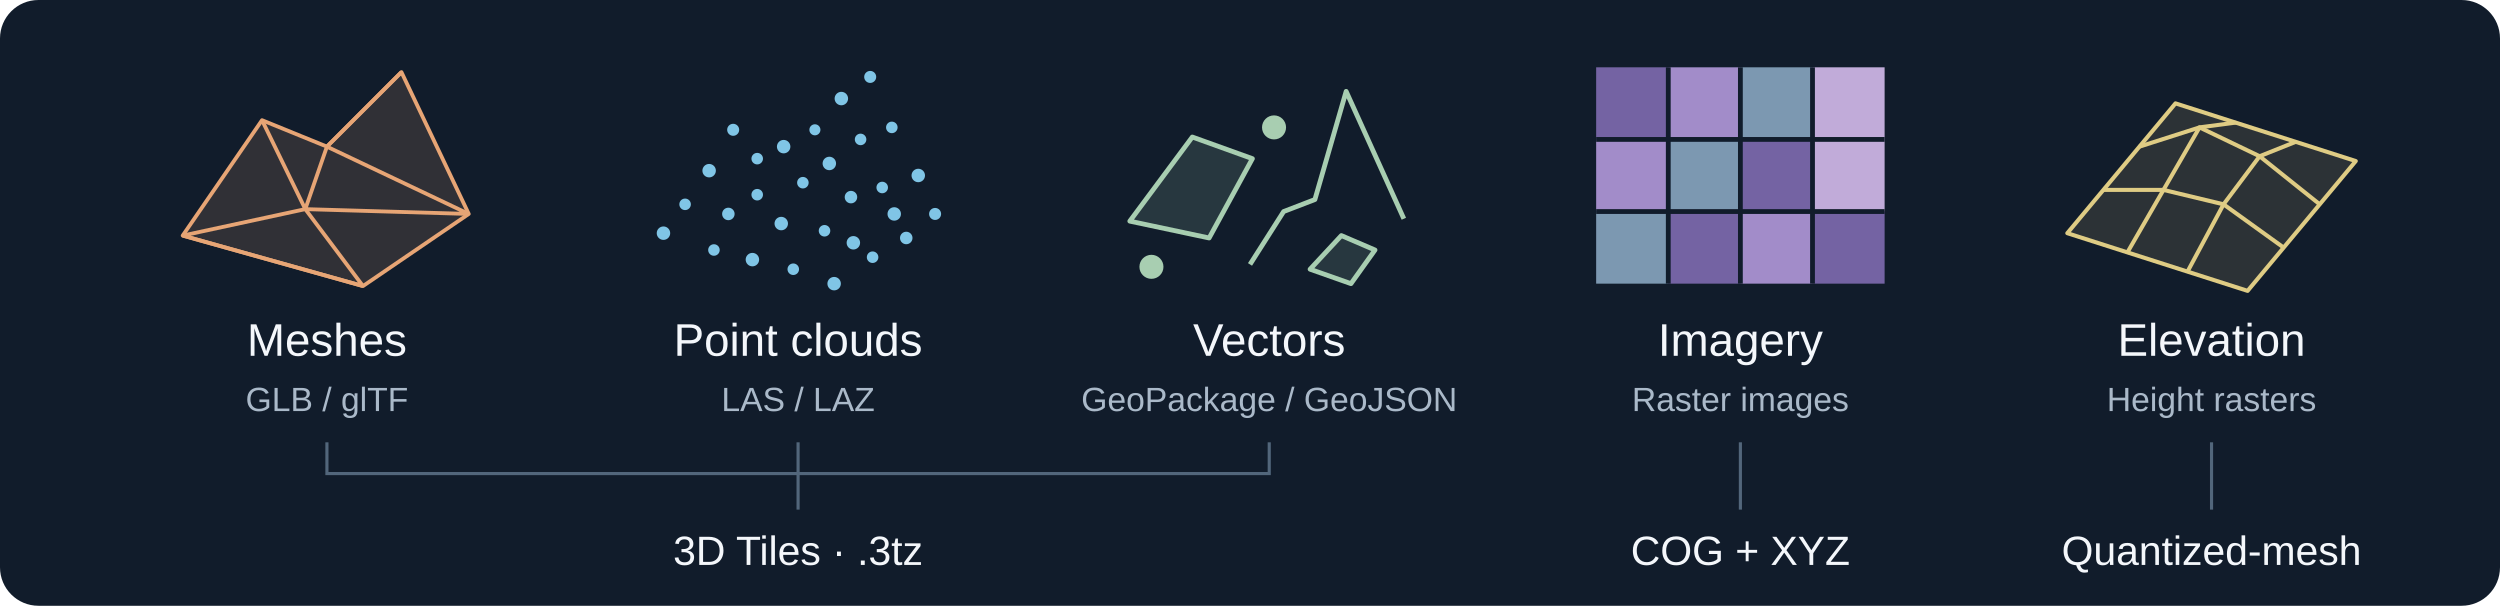
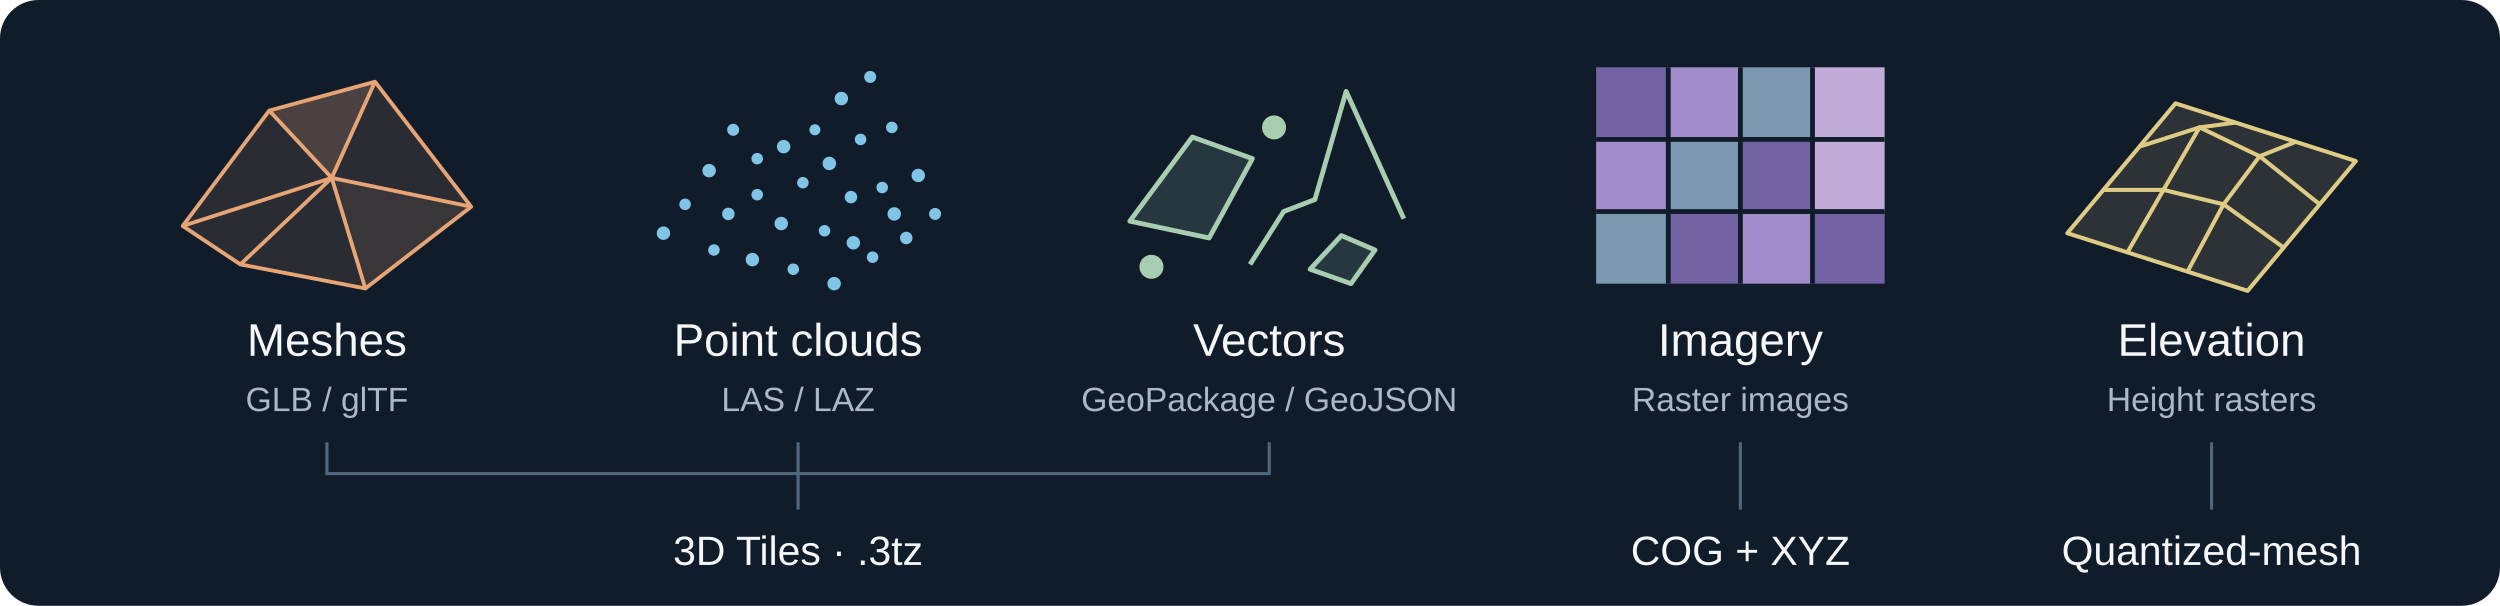
<svg xmlns="http://www.w3.org/2000/svg" width="1040" height="252" viewBox="0 0 1040 252" role="img" aria-labelledby="title desc">
  <rect width="1040" height="252" rx="16" fill="#111c2b" />
  <g transform="translate(0 -40)" font-family="Arial, Helvetica, sans-serif" fill="#f4f7fb">
    <g transform="translate(76 66)" stroke="#e7a575" stroke-width="1.6" stroke-linejoin="round">
-       <path d="M0 72 33 24 60 35 91 4 119 63 75 93Z" fill="#e7a575" fill-opacity=".15" />
-       <path d="M0 72 51 61 33 24 M51 61 60 35 91 4 M51 61 119 63 M51 61 75 93 M0 72 75 93 M60 35 119 63" fill="none" />
+       <path d="M0 68 36 20 80 8 120 60 76 94 24 84Z" fill="#e7a575" fill-opacity=".12" />
+       <path d="M36 20 80 8 62 48Z" fill="#e7a575" fill-opacity=".18" stroke="none" />
+       <path d="M62 48 120 60 76 94Z" fill="#e7a575" fill-opacity=".08" stroke="none" />
+       <path d="M0 68 62 48 36 20 M80 8 62 48 120 60 M76 94 62 48 24 84" fill="none" />
    </g>
    <g transform="translate(272 68)" fill="#80c5e6">
      <circle cx="4" cy="69" r="2.8" />
      <circle cx="13" cy="57" r="2.4" />
      <circle cx="23" cy="43" r="2.8" />
      <circle cx="33" cy="26" r="2.5" />
      <circle cx="43" cy="38" r="2.4" />
      <circle cx="54" cy="33" r="2.8" />
      <circle cx="67" cy="26" r="2.3" />
      <circle cx="78" cy="13" r="2.8" />
      <circle cx="90" cy="4" r="2.5" />
      <circle cx="99" cy="25" r="2.4" />
      <circle cx="110" cy="45" r="2.8" />
      <circle cx="117" cy="61" r="2.5" />
      <circle cx="105" cy="71" r="2.6" />
      <circle cx="91" cy="79" r="2.4" />
      <circle cx="75" cy="90" r="2.8" />
      <circle cx="58" cy="84" r="2.4" />
      <circle cx="41" cy="80" r="2.8" />
      <circle cx="25" cy="76" r="2.4" />
      <circle cx="31" cy="61" r="2.6" />
      <circle cx="43" cy="53" r="2.4" />
      <circle cx="53" cy="65" r="2.8" />
      <circle cx="62" cy="48" r="2.4" />
      <circle cx="73" cy="40" r="2.8" />
      <circle cx="86" cy="30" r="2.4" />
      <circle cx="82" cy="54" r="2.6" />
      <circle cx="95" cy="50" r="2.4" />
      <circle cx="100" cy="61" r="2.8" />
      <circle cx="71" cy="68" r="2.4" />
      <circle cx="83" cy="73" r="2.8" />
    </g>
    <g transform="translate(468 70)" stroke="#a8ceb1" stroke-width="2" stroke-linejoin="round">
      <path d="M2 62 28 27 53 36 35 69Z" fill="#a8ceb1" fill-opacity=".15" />
      <path d="M52 80 66 58 79 53 92 8 116 61" fill="none" />
      <path d="M77 82 90 68 104 74 94 88Z" fill="#a8ceb1" fill-opacity=".15" />
      <circle cx="11" cy="81" r="4" fill="#a8ceb1" />
      <circle cx="62" cy="23" r="4" fill="#a8ceb1" />
    </g>
    <g transform="translate(664 68)">
      <path d="M0 0H30V30H0Z M60 30H90V60H60Z M30 60H60V90H30Z M90 60H120V90H90Z" fill="#7463a3" />
      <path d="M30 0H60V30H30Z M0 30H30V60H0Z M60 60H90V90H60Z" fill="#a28cc9" />
      <path d="M60 0H90V30H60Z M30 30H60V60H30Z M0 60H30V90H0Z" fill="#7c98b1" />
      <path d="M90 0H120V30H90Z M90 30H120V60H90Z" fill="#c1abd9" />
      <path d="M0 30H120 M0 60H120 M30 0V90 M60 0V90 M90 0V90" stroke="#111c2b" stroke-width="2" />
    </g>
    <g transform="translate(860 67)" stroke="#dfcc84" stroke-width="1.7" fill="none" stroke-linejoin="round">
      <path d="M0 70 45 16 120 40 75 94Z" fill="#dfcc84" fill-opacity=".13" />
      <path d="M15 52 40 52 65 58 90 76 M30 34 55 26 80 38 105 58" />
      <path d="M25 78 40 52 55 26 70 24 M50 86 65 58 80 38 95 32" />
    </g>
    <g text-anchor="middle" font-size="19">
      <text x="136" y="188">Meshes</text>
      <text x="332" y="188">Point clouds</text>
      <text x="528" y="188">Vectors</text>
      <text x="724" y="188">Imagery</text>
      <text x="920" y="188">Elevation</text>
    </g>
    <g text-anchor="middle" font-size="14" fill="#aab9c9">
      <text x="136" y="211">GLB / glTF</text>
      <text x="332" y="211">LAS / LAZ</text>
      <text x="528" y="211">GeoPackage / GeoJSON</text>
      <text x="724" y="211">Raster images</text>
      <text x="920" y="211">Height rasters</text>
    </g>
    <g stroke="#52667b" fill="none" stroke-width="1.3">
      <path d="M136 224V237H528V224 M332 224V252 M724 224V252 M920 224V252" />
    </g>
    <g text-anchor="middle" font-size="17">
      <text x="332" y="275">3D Tiles · .3tz</text>
      <text x="724" y="275">COG + XYZ</text>
      <text x="920" y="275">Quantized-mesh</text>
    </g>
  </g>
</svg>
